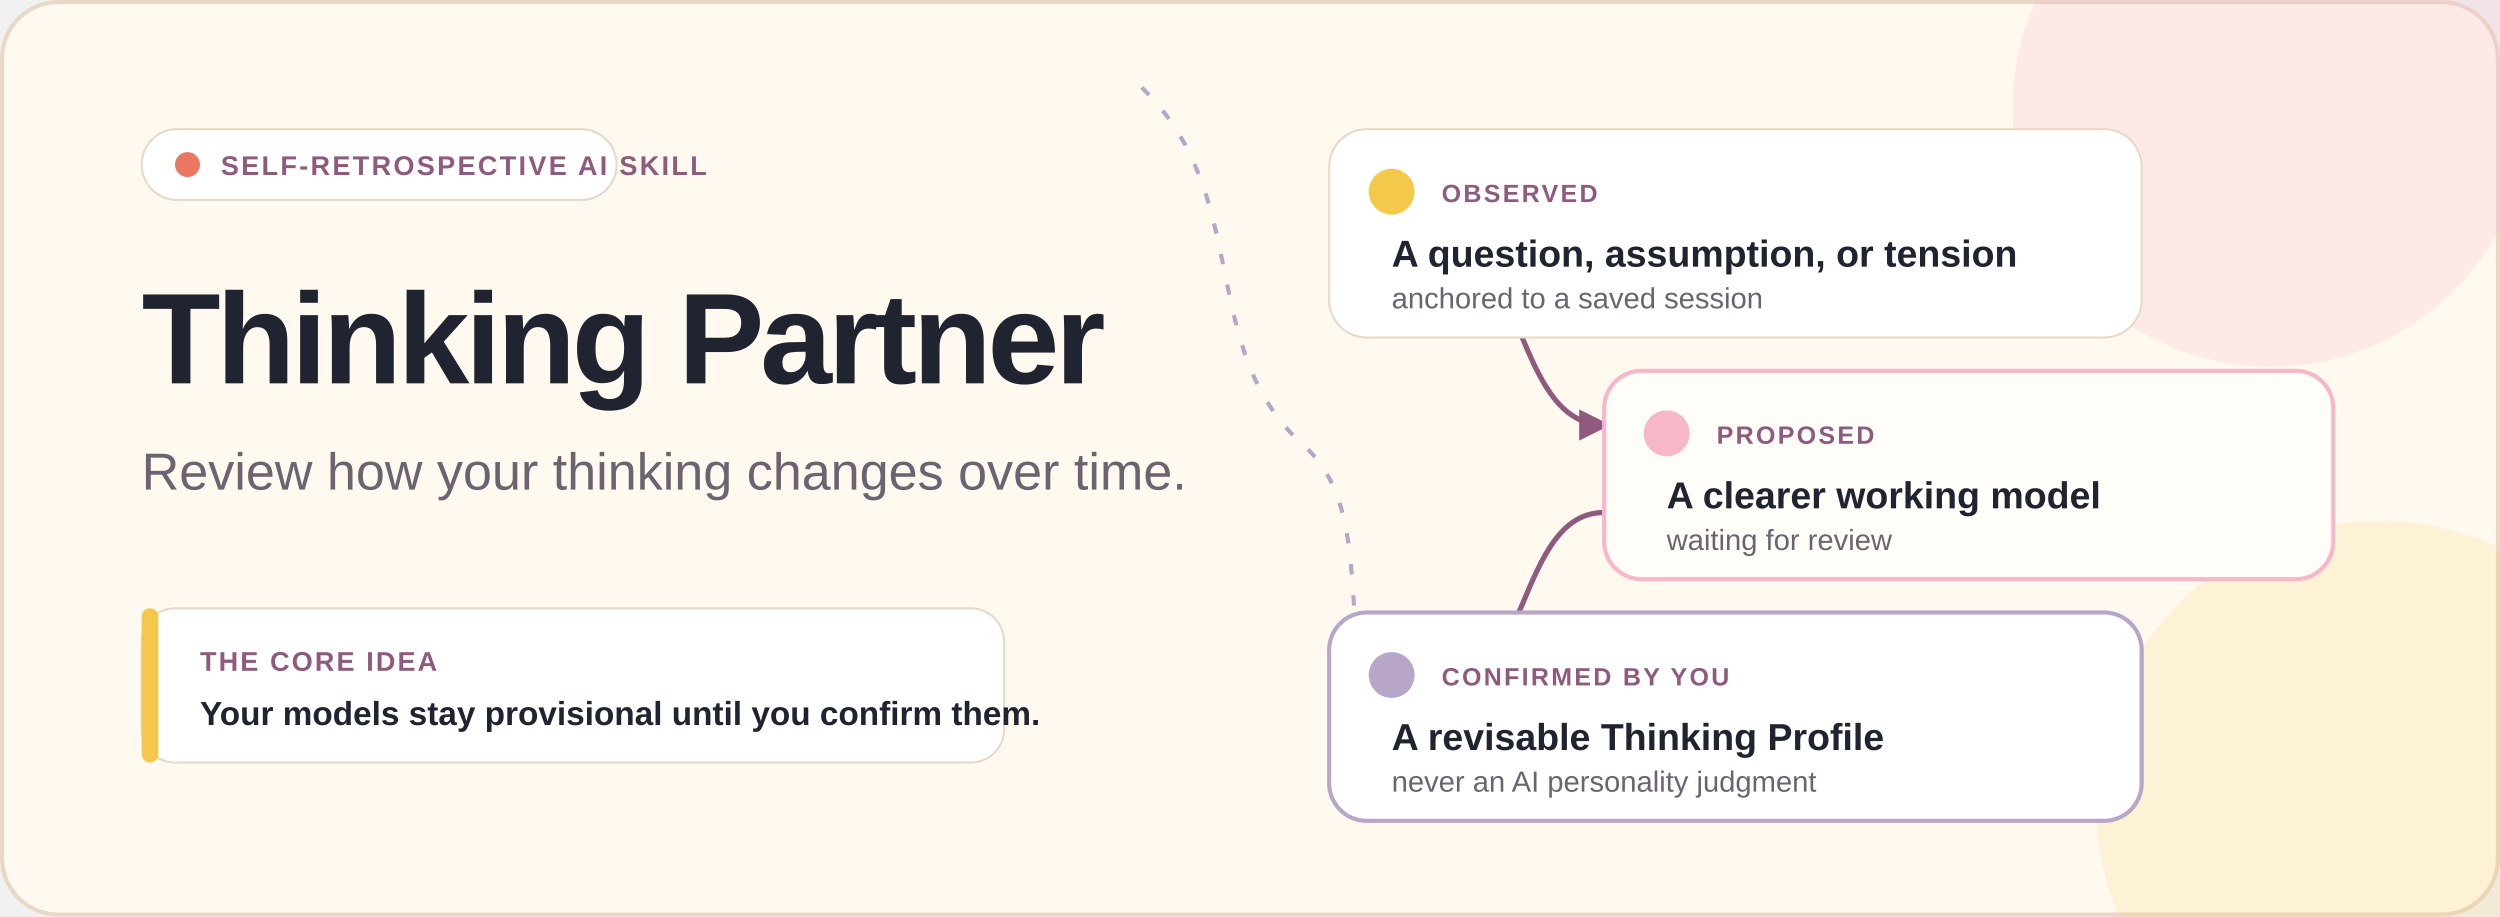
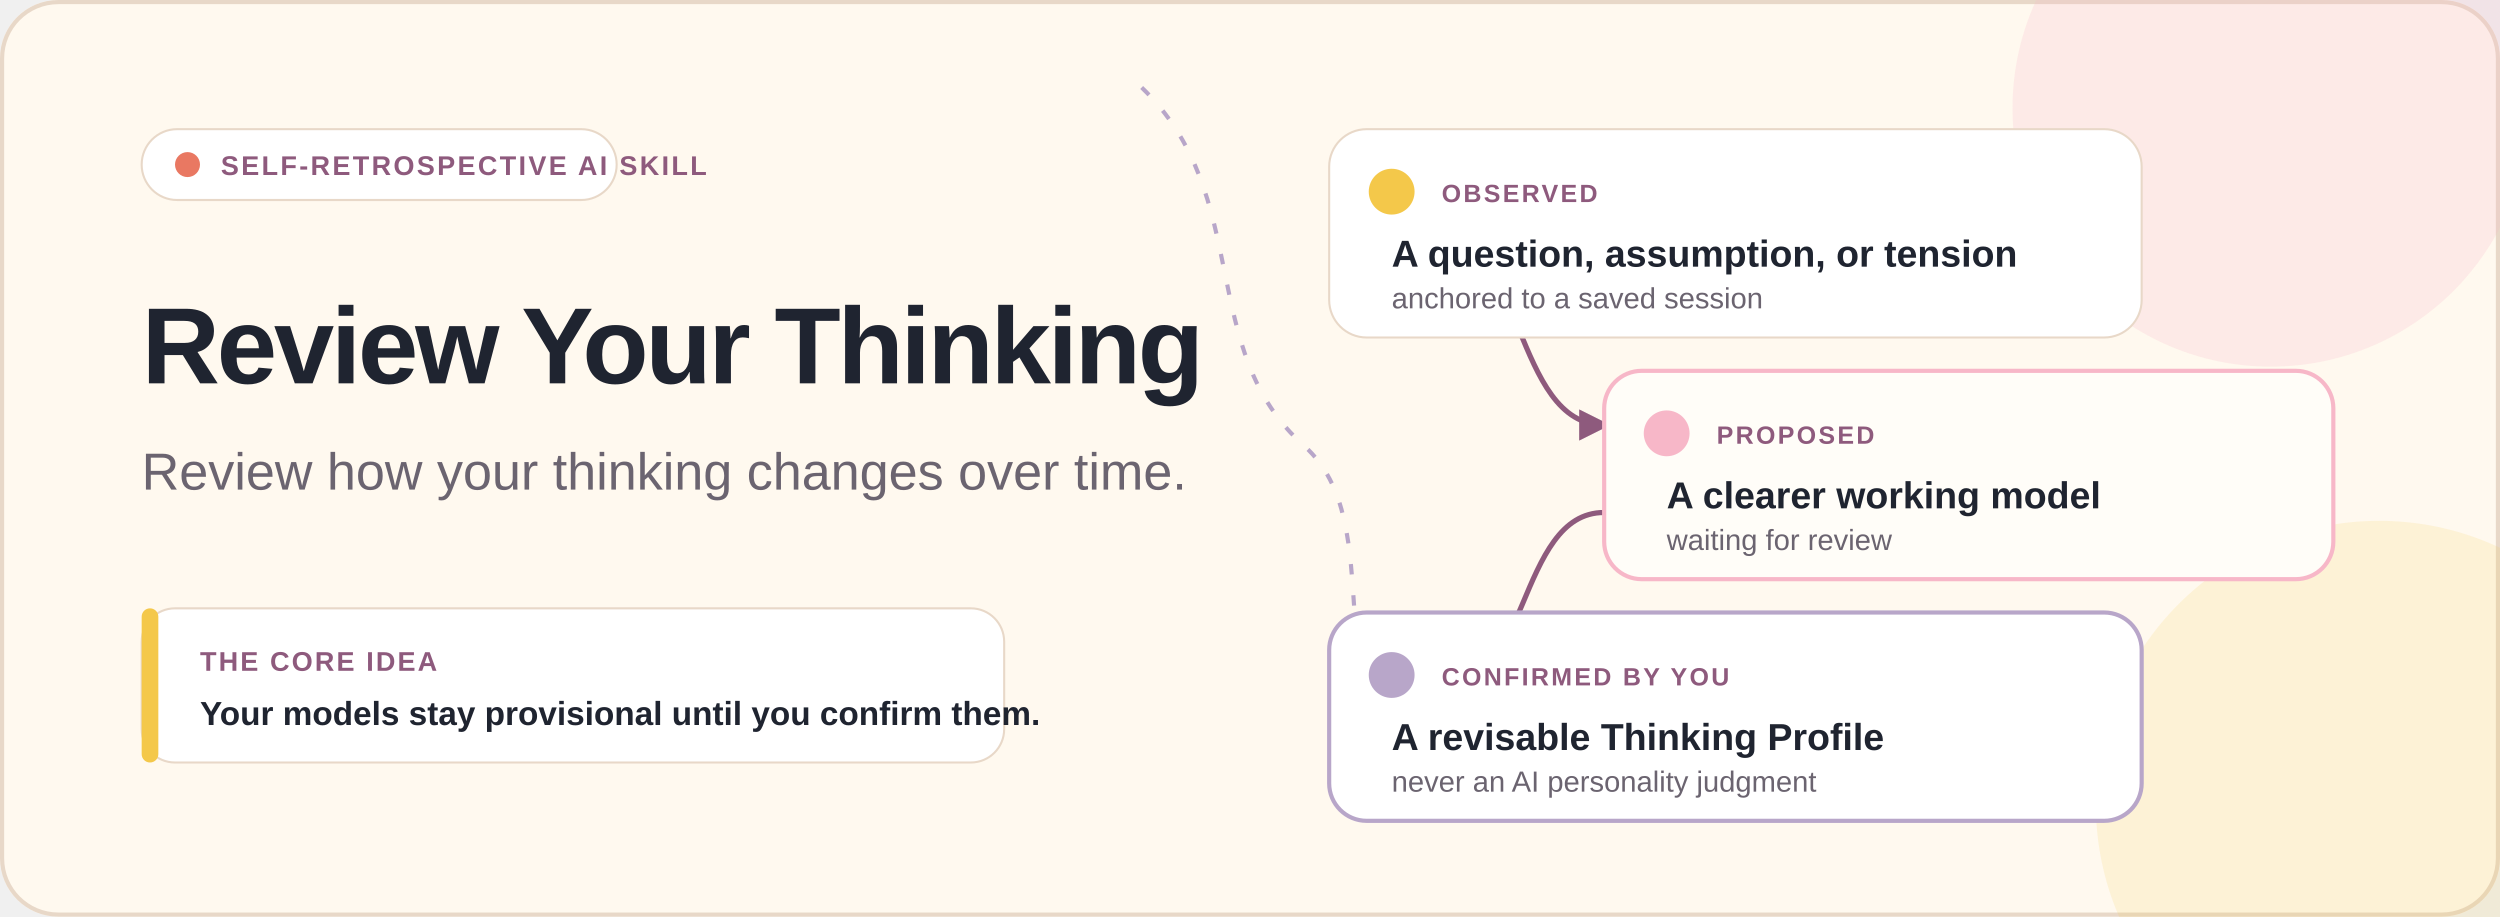
<svg xmlns="http://www.w3.org/2000/svg" width="1200" height="440" viewBox="0 0 1200 440" role="img" aria-labelledby="title desc">
  <defs>
    <marker id="arrow" viewBox="0 0 10 10" refX="8" refY="5" markerWidth="6" markerHeight="6" orient="auto-start-reverse">
      <path d="M 0 0 L 10 5 L 0 10 z" fill="#8E5A7D" />
    </marker>
  </defs>
  <rect width="1200" height="440" rx="28" fill="#FFF9EF" />
  <rect x="1" y="1" width="1198" height="438" rx="27" fill="none" stroke="#E8D8C8" stroke-width="2" />
  <circle cx="1090" cy="52" r="124" fill="#F7B7C8" opacity="0.22" />
  <circle cx="1142" cy="386" r="136" fill="#F4C84A" opacity="0.15" />
  <path d="M 548 42 C 602 94, 574 168, 626 214 C 668 252, 630 332, 682 394" fill="none" stroke="#B8A6C9" stroke-width="2" stroke-dasharray="5 10" />
  <g font-family="-apple-system, BlinkMacSystemFont, Segoe UI, Arial, sans-serif">
    <rect x="68" y="62" width="228" height="34" rx="17" fill="#FFFFFF" stroke="#E8D8C8" />
    <circle cx="90" cy="79" r="6" fill="#E97862" />
    <text x="106" y="84" font-size="13" font-weight="700" letter-spacing="1.1" fill="#8E5A7D">SELF-RETROSPECTIVE AI SKILL</text>
-     <text x="68" y="184" font-size="62" font-weight="720" letter-spacing="-2" fill="#1F2430">Thinking Partner</text>
+     <text x="68" y="184" font-size="52" font-weight="720" letter-spacing="-1.5" fill="#1F2430">Review Your Thinking</text>
    <text x="68" y="235" font-size="25" font-weight="450" fill="#6B6470">Review how your thinking changes over time.</text>
    <rect x="68" y="292" width="414" height="74" rx="16" fill="#FFFFFF" stroke="#E8D8C8" />
    <rect x="68" y="292" width="8" height="74" rx="4" fill="#F4C84A" />
    <text x="96" y="322" font-size="13" font-weight="700" letter-spacing="1" fill="#8E5A7D">THE CORE IDEA</text>
    <text x="96" y="348" font-size="16" font-weight="600" fill="#1F2430">Your models stay provisional until you confirm them.</text>
    <path d="M 688 112 C 732 112, 726 204, 770 204" fill="none" stroke="#8E5A7D" stroke-width="2.5" marker-end="url(#arrow)" />
    <path d="M 770 246 C 728 246, 734 334, 690 334" fill="none" stroke="#8E5A7D" stroke-width="2.5" marker-end="url(#arrow)" />
    <g>
      <rect x="638" y="62" width="390" height="100" rx="18" fill="#FFFFFF" stroke="#E8D8C8" />
      <circle cx="668" cy="92" r="11" fill="#F4C84A" />
      <text x="692" y="97" font-size="12" font-weight="750" letter-spacing="1.1" fill="#8E5A7D">OBSERVED</text>
      <text x="668" y="128" font-size="18" font-weight="650" fill="#1F2430">A question, assumption, or tension</text>
      <text x="668" y="148" font-size="14" fill="#6B6470">anchored to a saved session</text>
    </g>
    <g>
      <rect x="770" y="178" width="350" height="100" rx="18" fill="#FFFDF8" stroke="#F7B7C8" stroke-width="2" />
      <circle cx="800" cy="208" r="11" fill="#F7B7C8" />
      <text x="824" y="213" font-size="12" font-weight="750" letter-spacing="1.1" fill="#8E5A7D">PROPOSED</text>
      <text x="800" y="244" font-size="18" font-weight="650" fill="#1F2430">A clearer working model</text>
      <text x="800" y="264" font-size="14" fill="#6B6470">waiting for review</text>
    </g>
    <g>
      <rect x="638" y="294" width="390" height="100" rx="18" fill="#FFFFFF" stroke="#B8A6C9" stroke-width="2" />
      <circle cx="668" cy="324" r="11" fill="#B8A6C9" />
      <text x="692" y="329" font-size="12" font-weight="750" letter-spacing="1.1" fill="#8E5A7D">CONFIRMED BY YOU</text>
      <text x="668" y="360" font-size="18" font-weight="650" fill="#1F2430">A revisable Thinking Profile</text>
      <text x="668" y="380" font-size="14" fill="#6B6470">never an AI personality judgment</text>
    </g>
  </g>
</svg>
